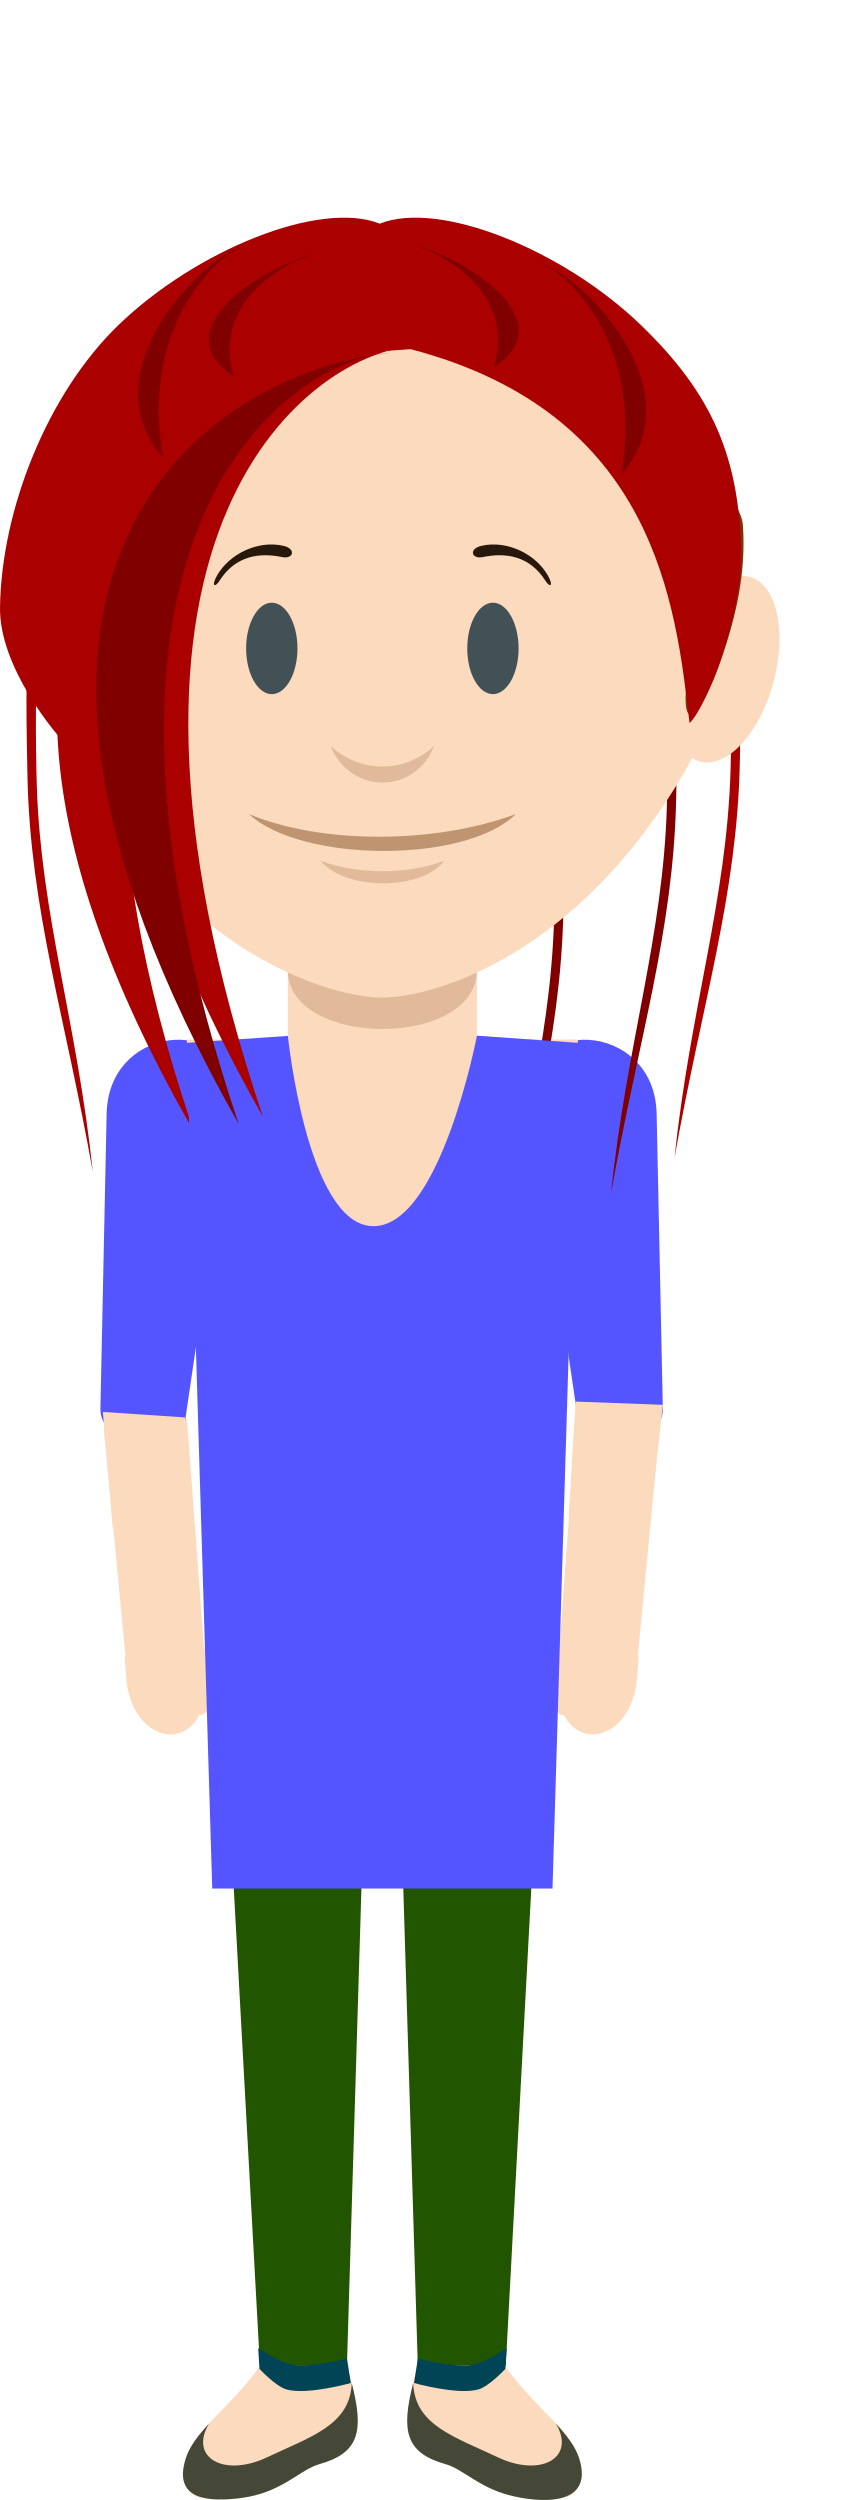
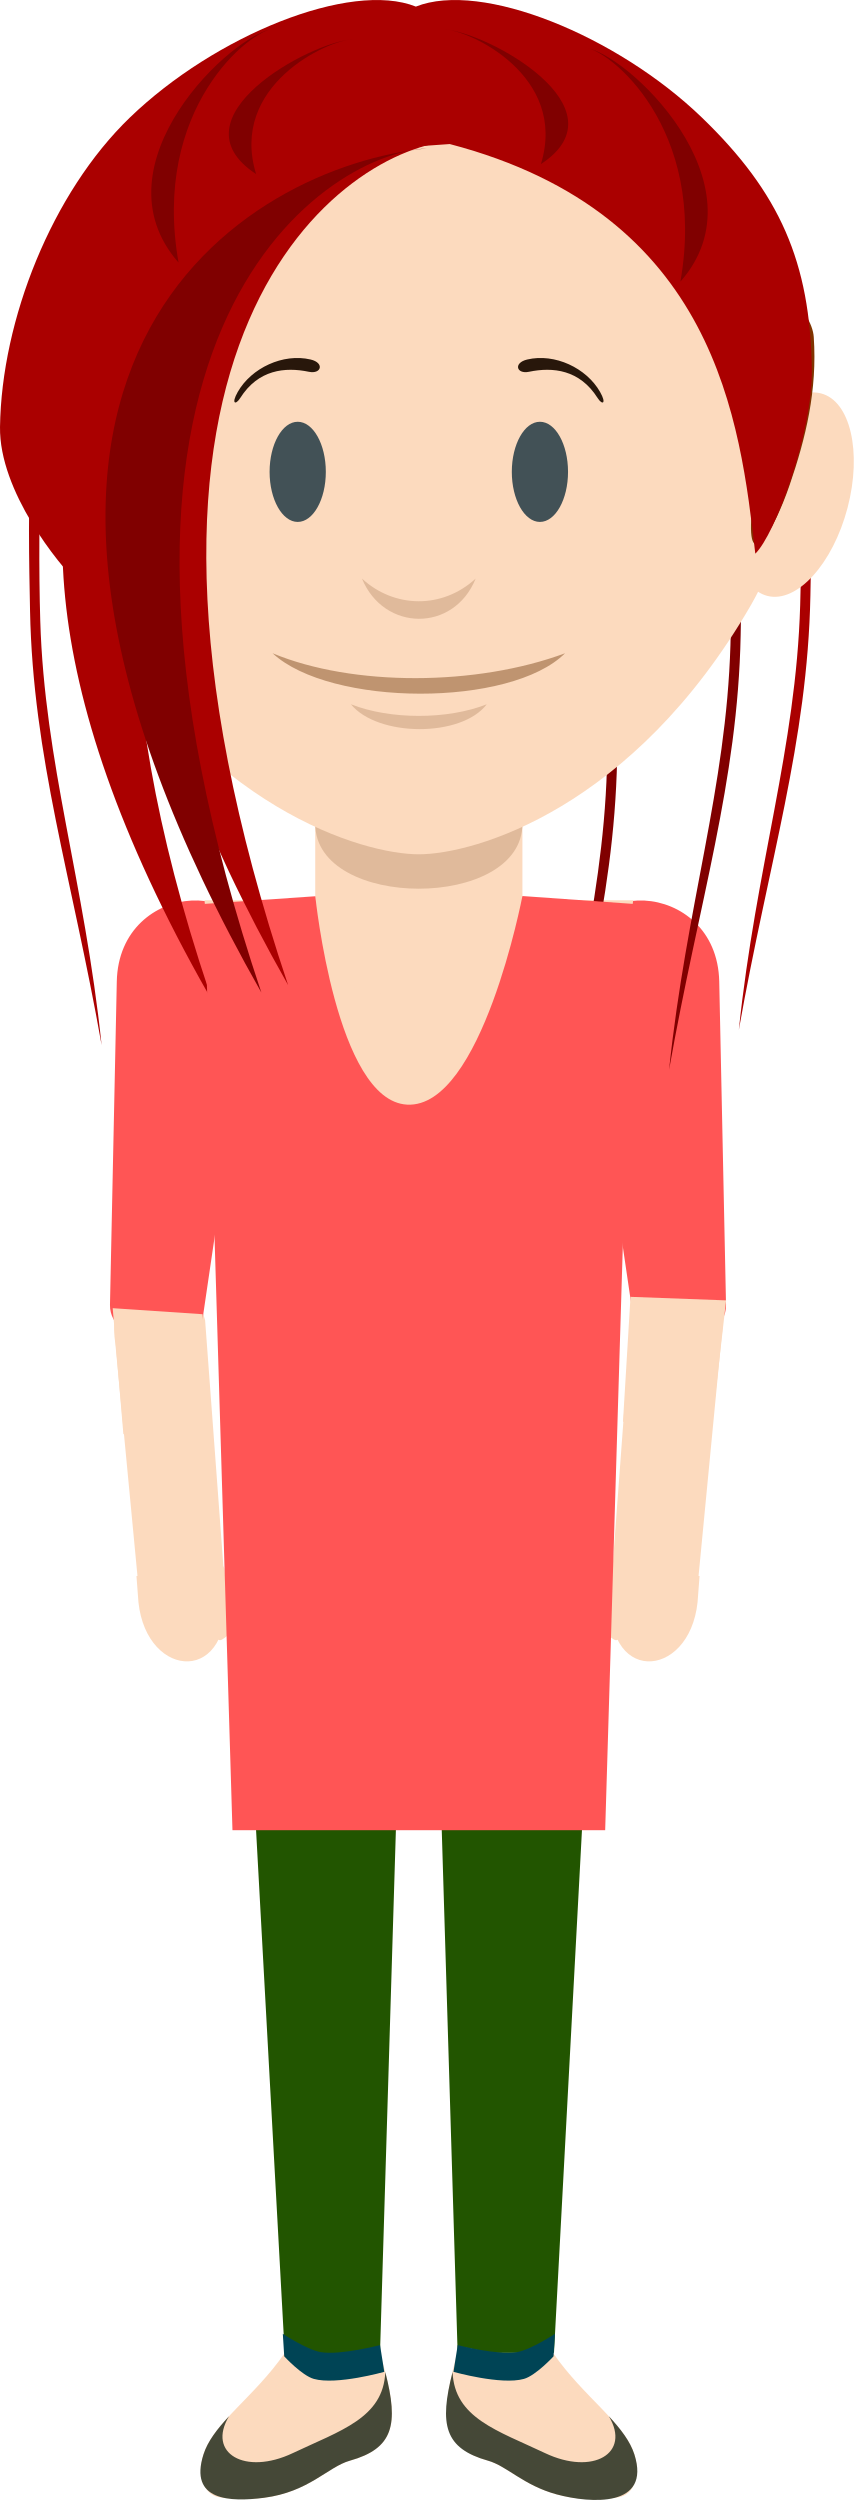
- <svg xmlns="http://www.w3.org/2000/svg" width="33.4mm" height="97.939mm" viewBox="0 0 118.346 347.029" id="svg12295" version="1.1">
+ <svg xmlns="http://www.w3.org/2000/svg" width="14.006mm" height="41.01mm" viewBox="0 0 49.629 145.312" id="svg12295" version="1.1">
  <defs id="defs12297" />
-   <g id="layer1" transform="translate(-346.9119,-186.9342)">
-     <g id="g176" transform="matrix(1.25,0,0,-1.25,375.2688,416.2795)">
-       <path d="m 0,0 -1.891,25.454 c -1.634,6.744 -10.373,5.938 -9.096,-2.424 L -8.677,-1.223 0,0 Z" style="fill:#fcdabe;fill-opacity:1;fill-rule:evenodd;stroke:none" id="path178" />
-     </g>
-     <g id="g180" transform="matrix(1.25,0,0,-1.25,424.5011,416.2795)">
-       <path d="m 0,0 1.891,25.454 c 1.636,6.744 10.463,6.593 9.185,-1.768 L 8.677,-1.223 0,0 Z" style="fill:#fcdabe;fill-opacity:1;fill-rule:evenodd;stroke:none" id="path182" />
-     </g>
-     <g id="g188" transform="matrix(1.25,0,0,-1.25,379.0688,340.1866)" style="fill:#37abc8;fill-opacity:1">
-       <path d="m 0,0 -5.284,-35.936 c -0.644,-4.383 -9.376,-1.982 -9.292,2.069 l 0.691,32.788 C -13.664,9.472 1.457,9.906 0,0" style="fill:#5555ff;fill-opacity:1;fill-rule:evenodd;stroke:none" id="path190" />
-     </g>
-     <g id="g192" transform="matrix(1.25,0,0,-1.25,420.7009,340.1866)" style="fill:#5555ff;fill-opacity:1">
-       <path d="m 0,0 5.284,-35.936 c 0.644,-4.383 9.376,-1.982 9.292,2.07 L 13.887,-1.079 C 13.665,9.471 -1.457,9.906 0,0" style="fill:#5555ff;fill-opacity:1;fill-rule:evenodd;stroke:none" id="path194" />
-     </g>
-     <g id="g196" transform="matrix(1.25,0,0,-1.25,427.1538,331.2376)">
-       <path d="m 0,0 -8.326,-62.257 -13.705,0 -14.2,0 L -43.465,0 0,0 Z" style="fill:#fcdabe;fill-opacity:1;fill-rule:evenodd;stroke:none" id="path198" />
-     </g>
-     <g id="g200" transform="matrix(1.25,0,0,-1.25,382.9921,515.3445)">
-       <path d="m 0,0 c -3.09,-4.474 -7.206,-7.048 -8.235,-10.275 -0.581,-1.826 -0.148,-4.133 1.706,-4.363 7.978,-0.987 10.297,2.933 13.139,3.729 C 11.522,-9.531 11.647,-6.706 9.661,0 7.673,6.706 2.487,4.185 0,0" style="fill:#fcdabe;fill-opacity:1;fill-rule:evenodd;stroke:none" id="path202" />
-     </g>
-     <g id="g204" transform="matrix(1.25,0,0,-1.25,377.1701,409.0594)" style="fill:#fcdabe;fill-opacity:1">
-       <path d="M 0,0 36.508,0 31.958,-84.992 22.19,-85.028 l -1.965,64.67 c -0.155,5.128 -3.786,5.158 -3.942,0 l -1.964,-64.67 -9.661,0 z" style="fill:#225500;fill-opacity:1;fill-rule:evenodd;stroke:none" id="path206" />
-     </g>
-     <g id="g208" transform="matrix(1.25,0,0,-1.25,425.4203,415.3234)">
-       <path d="m 0,0 0,0 c -0.352,0.237 -0.793,-0.239 -0.825,-0.656 l -0.46,-6.162 c -0.032,-0.417 0.369,-0.624 0.721,-0.861 l 0,-10e-4 c 0.353,-0.237 0.793,0.239 0.825,0.657 l 0.46,6.161 C 0.753,-0.445 0.424,-0.056 0,0" style="fill:#fcdabe;fill-opacity:1;fill-rule:evenodd;stroke:none" id="path210" />
-     </g>
-     <g id="g212" transform="matrix(1.25,0,0,-1.25,424.3691,418.6169)">
-       <path d="M 0,0 0.202,2.65 8.956,1.39 8.755,-1.26 C 7.907,-9.239 -0.993,-9.688 0,0" style="fill:#fcdabe;fill-opacity:1;fill-rule:evenodd;stroke:none" id="path214" />
-     </g>
-     <g id="g216" transform="matrix(1.25,0,0,-1.25,399.9867,289.0621)">
-       <path d="m 0,0 0,0 c 5.778,0 10.504,-4.726 10.504,-10.503 l 0,-22.805 c 0,-5.777 -4.726,-10.503 -10.504,-10.503 -5.776,0 -10.502,4.726 -10.502,10.503 l 0,22.805 C -10.502,-4.726 -5.776,0 0,0" style="fill:#fcdabe;fill-opacity:1;fill-rule:evenodd;stroke:none" id="path218" />
-     </g>
-     <g id="g220" transform="matrix(1.25,0,0,-1.25,413.1162,321.5481)">
-       <path d="M 0,0 0,0 C 0,-8.77 -21.005,-8.77 -21.005,0 -21.005,8.769 0,8.769 0,0" style="fill:#e0ba9b;fill-opacity:1;fill-rule:evenodd;stroke:none" id="path222" />
-     </g>
-     <path d="m 436.402,262.653 c 5.111,1.572 4.602,23.264 4.371,35.029 -0.364,18.592 -5.283,33.654 -9.071,55.043 2.179,-20.802 7.244,-35.699 7.777,-53.817 0.357,-12.123 0.056,-35.765 -3.078,-36.256 z" style="fill:#800000;fill-opacity:1;fill-rule:evenodd;stroke:none" id="path322-5-3-5" />
-     <path d="m 420.745,278.31 c 5.111,1.572 4.602,23.264 4.371,35.029 -0.364,18.592 -5.283,33.654 -9.071,55.043 2.179,-20.802 7.244,-35.699 7.777,-53.817 0.357,-12.123 0.056,-35.765 -3.078,-36.256 z" style="fill:#800000;fill-opacity:1;fill-rule:evenodd;stroke:none" id="path322-5-3-6" />
-     <g id="g224" transform="matrix(1.25,0,0,-1.25,399.9867,221.035)">
-       <path d="M 0,0 C -45.955,0 -42.435,-43.08 -33.667,-58.237 -21.701,-78.922 -5.608,-83.499 0,-83.499 c 5.61,0 21.703,4.577 33.669,25.262 C 42.437,-43.08 45.956,0 0,0" style="fill:#fcdabe;fill-opacity:1;fill-rule:evenodd;stroke:none" id="path226" />
-     </g>
-     <g id="g228" transform="matrix(1.25,0,0,-1.25,374.3496,415.3244)">
-       <path d="m 0,0 0.002,0.001 c 0.351,0.238 0.791,-0.239 0.823,-0.656 l 0.46,-6.162 C 1.317,-7.234 0.916,-7.441 0.564,-7.678 l 0,-0.001 c -0.353,-0.237 -0.793,0.239 -0.825,0.657 l -0.46,6.161 C -0.752,-0.444 -0.424,-0.056 0,0" style="fill:#fcdabe;fill-opacity:1;fill-rule:evenodd;stroke:none" id="path230" />
-     </g>
-     <g id="g232" transform="matrix(1.25,0,0,-1.25,375.4008,418.6169)">
-       <path d="M 0,0 -0.2,2.65 -8.956,1.39 -8.755,-1.26 C -7.907,-9.239 0.993,-9.689 0,0" style="fill:#fcdabe;fill-opacity:1;fill-rule:evenodd;stroke:none" id="path234" />
-     </g>
-     <g id="g236" transform="matrix(1.25,0,0,-1.25,437.9078,339.8041)">
-       <path d="m -11.112,-5.051 -4.593,-10.245 -0.373,3.274 3.995,-43.382 -36.508,0 0.396,41.111 0.022,3.607 -0.34,12.285 c 17.853,-5.433 15.206,-7.278 39.482,3.726" style="fill:#fcdabe;fill-opacity:1;fill-rule:evenodd;stroke:none" id="path238" />
-     </g>
+   <g id="layer1" transform="translate(-346.9119,-388.6506)">
    <g id="g240" transform="matrix(1.25,0,0,-1.25,376.3716,394.7848)" style="fill:#e3687f;fill-opacity:1" />
-     <g id="g244" transform="matrix(1.25,0,0,-1.25,417.0081,515.3445)">
-       <path d="m 0,0 c 3.092,-4.474 7.208,-7.048 8.237,-10.275 0.581,-1.826 0.148,-4.133 -1.706,-4.363 -7.979,-0.987 -10.298,2.933 -13.139,3.729 -4.912,1.378 -4.894,4.882 -2.908,11.588 C -2.278,-0.83 -3.664,-0.458 0,0" style="fill:#fcdabe;fill-opacity:1;fill-rule:evenodd;stroke:none" id="path246" />
-     </g>
-     <path d="m 445.241,257.602 c 5.111,1.572 4.602,23.264 4.371,35.029 -0.364,18.592 -5.283,33.654 -9.071,55.043 2.179,-20.802 7.244,-35.699 7.777,-53.817 0.357,-12.123 0.056,-35.765 -3.078,-36.256 z" style="fill:#aa0000;fill-opacity:1;fill-rule:evenodd;stroke:none" id="path322-5-3" />
-     <g id="g252" transform="matrix(1.25,0,0,-1.25,450.9255,266.9925)">
-       <path d="M 0,0 C -2.988,0.742 -6.619,-3.255 -8.109,-8.928 -9.6,-14.6 -8.385,-19.8 -5.395,-20.542 c 2.988,-0.743 6.619,3.255 8.109,8.928 C 4.205,-5.942 2.99,-0.742 0,0" style="fill:#fcdabe;fill-opacity:1;fill-rule:evenodd;stroke:none" id="path254" />
-     </g>
-     <g id="g256" transform="matrix(1.25,0,0,-1.25,415.3351,283.2893)">
-       <path d="m 0,0 c 1.569,0 2.85,2.28 2.85,5.077 0,2.797 -1.281,5.078 -2.85,5.078 -1.569,0 -2.85,-2.281 -2.85,-5.078 C -2.85,2.28 -1.569,0 0,0" style="fill:#425156;fill-opacity:1;fill-rule:evenodd;stroke:none" id="path258" />
-     </g>
-     <g id="g260" transform="matrix(1.25,0,0,-1.25,384.6406,283.2893)">
-       <path d="m 0,0 c 1.569,0 2.85,2.28 2.85,5.077 0,2.797 -1.281,5.078 -2.85,5.078 -1.569,0 -2.851,-2.281 -2.851,-5.078 C -2.851,2.28 -1.569,0 0,0" style="fill:#425156;fill-opacity:1;fill-rule:evenodd;stroke:none" id="path262" />
-     </g>
-     <g id="g264" transform="matrix(1.25,0,0,-1.25,418.5222,299.9304)">
-       <path d="M 0,0 C -5.526,-5.502 -23.795,-5.431 -29.655,0 -21.523,-3.389 -8.977,-3.339 0,0" style="fill:#bf9470;fill-opacity:1;fill-rule:evenodd;stroke:none" id="path266" />
-     </g>
-     <g id="g268" transform="matrix(1.25,0,0,-1.25,407.1934,290.4669)">
-       <path d="M 0,0 C -2.212,-5.484 -9.317,-5.388 -11.529,0 -8.29,-2.995 -3.414,-3.135 0,0" style="fill:#e0ba9b;fill-opacity:1;fill-rule:evenodd;stroke:none" id="path270" />
-     </g>
-     <g id="g272" transform="matrix(1.25,0,0,-1.25,365.4386,256.0965)" style="fill:#803300;fill-opacity:1">
-       <path d="m 0,0 c -6.959,-6.098 -6.52,-14.909 -6.048,-21.018 0.474,-6.109 -2.215,-1.798 -3.861,2.992 -1.645,4.79 -2.819,9.617 -2.448,15.023 C -11.989,2.403 3.319,11.057 0,0" style="fill:#803300;fill-opacity:1;fill-rule:evenodd;stroke:none" id="path274" />
-     </g>
-     <g id="g276" transform="matrix(1.25,0,0,-1.25,434.5886,256.0965)" style="fill:#803300;fill-opacity:1">
-       <path d="m 0,0 c 6.959,-6.098 6.522,-14.909 6.048,-21.018 -0.472,-6.109 2.217,-1.798 3.861,2.992 1.647,4.79 2.819,9.617 2.45,15.023 C 11.991,2.403 -3.318,11.057 0,0" style="fill:#803300;fill-opacity:1;fill-rule:evenodd;stroke:none" id="path278" />
-     </g>
-     <g id="g280" transform="matrix(1.25,0,0,-1.25,375.9377,523.3486)" style="fill:#004455">
-       <path d="m 0,0 c -1.201,-1.3 -2.163,-2.529 -2.591,-3.872 -1.503,-4.717 2.698,-4.841 6.13,-4.398 4.576,0.59 6.485,3.14 8.715,3.764 4.412,1.239 4.962,3.644 3.587,8.982 C 15.652,-0.181 11.296,-1.447 6.46,-3.741 1.623,-6.036 -2.276,-3.764 0,0" style="fill:#454837;fill-opacity:1;fill-rule:evenodd;stroke:none" id="path282" />
-     </g>
-     <g id="g284" transform="matrix(1.25,0,0,-1.25,424.0672,523.3486)" style="fill:#004455">
-       <path d="m 0,0 c 1.201,-1.3 2.163,-2.529 2.591,-3.872 1.72,-5.4 -4.411,-4.992 -7.877,-4.053 -3.36,0.911 -5.044,2.881 -6.966,3.419 -4.412,1.239 -4.964,3.644 -3.589,8.982 0.189,-4.657 4.545,-5.923 9.381,-8.217 C -1.623,-6.036 2.276,-3.764 0,0" style="fill:#454837;fill-opacity:1;fill-rule:evenodd;stroke:none" id="path286" />
-     </g>
-     <g id="g288" transform="matrix(1.25,0,0,-1.25,408.5981,306.3945)">
-       <path d="M 0,0 C -2.566,-3.388 -11.055,-3.335 -13.776,0 -9.806,-1.571 -3.969,-1.577 0,0" style="fill:#e0ba9b;fill-opacity:1;fill-rule:evenodd;stroke:none" id="path290" />
-     </g>
-     <g id="g292" transform="matrix(1.25,0,0,-1.25,413.729,262.7049)" style="fill:#28170b;fill-opacity:1">
-       <path d="m 0,0 c 2.795,0.658 6.007,-0.865 7.383,-3.288 0.691,-1.214 0.22,-1.36 -0.249,-0.617 -1.82,2.886 -4.548,3.162 -6.959,2.66 C -1.1,-1.51 -1.43,-0.336 0,0" style="fill:#28170b;fill-opacity:1;fill-rule:evenodd;stroke:none" id="path294" />
-     </g>
-     <g id="g296" transform="matrix(1.25,0,0,-1.25,386.2736,262.7049)" style="fill:#28170b;fill-opacity:1">
-       <path d="m 0,0 c -2.795,0.658 -6.007,-0.865 -7.385,-3.288 -0.689,-1.214 -0.218,-1.36 0.251,-0.617 1.82,2.886 4.548,3.162 6.957,2.66 C 1.1,-1.51 1.43,-0.336 0,0" style="fill:#28170b;fill-opacity:1;fill-rule:evenodd;stroke:none" id="path298" />
-     </g>
-     <g id="g300" transform="matrix(1.25,0,0,-1.25,373.8621,397.3268)" style="fill:#fcdabe;fill-opacity:1">
-       <path d="M -0.202,-0.354 -1.024,10.906 l -9.111,0.612 1.084,-12.772 8.847,0.345 z" style="fill:#fcdabe;fill-opacity:1;fill-rule:evenodd;stroke:none" id="path302" />
-     </g>
-     <g id="g304" transform="matrix(1.25,0,0,-1.25,425.8609,397.3268)" style="fill:#fcdabe;fill-opacity:1">
-       <path d="M 0,0 0.762,12.668 10.455,12.31 8.976,-0.699 Z" style="fill:#fcdabe;fill-opacity:1;fill-rule:evenodd;stroke:none" id="path306" />
-     </g>
-     <g id="g312" transform="matrix(1.32964,0,0,-1.523803,399.6148,238.9351)" style="fill:#aa0000;fill-opacity:1">
-       <path d="m 3.229,2.32 c 25.475,-5.826 27.669,-23.098 29.122,-34.068 1.879,1.579 5.474,10.002 5.386,15.346 C 37.591,-7.499 34.689,-1.73 27.259,4.524 19.164,11.34 6.252,15.928 0,13.751 -6.252,15.928 -19.164,11.34 -27.259,4.524 c -7.43,-6.254 -12.231,-16.829 -12.377,-25.732 -0.088,-5.344 5.596,-11.447 7.475,-13.026 1.453,10.97 7.258,30.562 32.731,36.388" style="fill:#aa0000;fill-opacity:1;fill-rule:evenodd;stroke:none" id="path314" />
-     </g>
-     <g id="g316" transform="matrix(1.25,0,0,-1.25,373.4325,342.8416)" style="fill:#aa0000;fill-opacity:1">
-       <path d="m 0,0 c -22.253,66.233 10.575,84.984 21.308,85.508 -17.892,-1.717 -57.722,-21.754 -21.451,-85.651" style="fill:#aa0000;fill-opacity:1;fill-rule:evenodd;stroke:none" id="path318" />
-     </g>
-     <path style="fill:#004455;fill-opacity:1;fill-rule:evenodd;stroke:none;stroke-width:1px;stroke-linecap:butt;stroke-linejoin:miter;stroke-opacity:1" d="m 395.611,517.724 c 0,0 -6.051,1.707 -8.929,0.893 -1.512,-0.428 -3.75,-2.857 -3.75,-2.857 l -0.179,-2.857 c 0,0 3.062,2.028 4.821,2.321 2.483,0.414 7.5,-0.893 7.5,-0.893 z" id="path13145" />
-     <path style="fill:#004455;fill-opacity:1;fill-rule:evenodd;stroke:none;stroke-width:1px;stroke-linecap:butt;stroke-linejoin:miter;stroke-opacity:1" d="m 404.38,517.724 c 0,0 6.051,1.707 8.929,0.893 1.512,-0.428 3.75,-2.857 3.75,-2.857 l 0.179,-2.857 c 0,0 -3.062,2.028 -4.821,2.321 -2.483,0.414 -7.5,-0.893 -7.5,-0.893 z" id="path13145-3" />
-     <g id="g320-7" transform="matrix(-0.6579789,0,0,-1.25,356.329,344.5039)" style="fill:#aa0000;fill-opacity:1">
-       <path d="M 1.883,67.986 C 9.651,66.729 8.876,49.375 8.526,39.963 7.972,25.09 0.496,13.04 -5.26,-4.071 -1.948,12.57 5.75,24.488 6.56,38.982 c 0.542,9.699 0.085,28.612 -4.677,29.004 z" style="fill:#aa0000;fill-opacity:1;fill-rule:evenodd;stroke:none" id="path322-5" />
-     </g>
-     <g id="g308" transform="matrix(1.25,0,0,-2.309075,372.8218,331.6952)" style="fill:#37abc8;fill-opacity:1">
-       <path d="m 0,0 1.666,-29.819 1.174,-21.019 37.786,0 1.127,20.209 L 43.465,0 32.235,0.432 c 0,0 -4.117,-11.658 -11.683,-11.449 C 13.366,-10.819 11.239,0.42 11.239,0.42 Z" style="fill:#5555ff;fill-opacity:1;fill-rule:evenodd;stroke:none" id="path310" />
-     </g>
-     <path d="m 404.389,235.009 c -22.365,2.146 -66.35,27.014 -20.966,106.974 -27.772,-82.702 7.548,-106.319 20.966,-106.974 z" style="fill:#aa0000;fill-opacity:1;fill-rule:evenodd;stroke:none" id="path322-6" />
-     <g id="g320" transform="matrix(-1.25,0,0,-1.25,379.9905,342.8416)" style="fill:#800000;fill-opacity:1">
-       <path d="M -16.808,85.508 C 1.084,83.791 36.272,63.897 -0.036,-0.071 22.182,66.09 -6.074,84.984 -16.808,85.508 Z" style="fill:#800000;fill-opacity:1;fill-rule:evenodd;stroke:none" id="path322" />
-     </g>
-     <g id="g320-9-88" transform="matrix(-0.299805,0,0,-0.299805,369.9906,254.5661)" style="fill:#800000">
-       <path d="M -39.442,112.907 C -21.55,111.19 37.812,55.149 1.504,13.815 13,78.785 -28.708,112.383 -39.442,112.907 Z" style="fill:#800000;fill-opacity:1;fill-rule:evenodd;stroke:none" id="path322-4-5" />
-     </g>
-     <g id="g320-9-88-0" transform="matrix(0.299805,0,0,-0.299805,432.6851,256.9843)" style="fill:#800000">
-       <path d="M -39.442,112.907 C -21.55,111.19 37.812,55.149 1.504,13.815 13,78.785 -28.708,112.383 -39.442,112.907 Z" style="fill:#800000;fill-opacity:1;fill-rule:evenodd;stroke:none" id="path322-4-5-9" />
-     </g>
-     <g id="g320-9-88-6" transform="matrix(-0.299805,0,0,-0.172379,379.8194,241.5869)" style="fill:#800000">
-       <path d="M -39.442,112.907 C -21.55,111.19 37.812,55.149 1.504,13.815 13,78.785 -28.708,112.383 -39.442,112.907 Z" style="fill:#800000;fill-opacity:1;fill-rule:evenodd;stroke:none" id="path322-4-5-3" />
-     </g>
-     <g id="g320-9-88-6-8" transform="matrix(0.299805,0,0,-0.172379,415.0075,240.3242)" style="fill:#800000">
-       <path d="M -39.442,112.907 C -21.55,111.19 37.812,55.149 1.504,13.815 13,78.785 -28.708,112.383 -39.442,112.907 Z" style="fill:#800000;fill-opacity:1;fill-rule:evenodd;stroke:none" id="path322-4-5-3-5" />
+     <g id="g4821">
+       <g transform="matrix(0.5733355,0,0,-0.5733355,359.9183,479.9853)" id="g176" style="stroke-width:2.18">
+         <path id="path178" style="fill:#fcdabe;fill-opacity:1;fill-rule:evenodd;stroke:none;stroke-width:2.18" d="m 0,0 -1.891,25.454 c -1.634,6.744 -10.373,5.938 -9.096,-2.424 l 2.31,-24.253 z" />
+       </g>
+       <g transform="matrix(0.5733355,0,0,-0.5733355,382.4996,479.9853)" id="g180" style="stroke-width:2.18">
+         <path id="path182" style="fill:#fcdabe;fill-opacity:1;fill-rule:evenodd;stroke:none;stroke-width:2.18" d="m 0,0 1.891,25.454 c 1.636,6.744 10.463,6.593 9.185,-1.768 L 8.677,-1.223 Z" />
+       </g>
+       <g style="fill:#ff5555;fill-opacity:1;stroke-width:2.18" transform="matrix(0.5733355,0,0,-0.5733355,361.6613,445.084)" id="g188">
+         <path id="path190" style="fill:#ff5555;fill-opacity:1;fill-rule:evenodd;stroke:none;stroke-width:2.18" d="m 0,0 -5.284,-35.936 c -0.644,-4.383 -9.376,-1.982 -9.292,2.069 l 0.691,32.788 C -13.664,9.472 1.457,9.906 0,0" />
+       </g>
+       <g style="fill:#ff5555;fill-opacity:1;stroke-width:2.18" transform="matrix(0.5733355,0,0,-0.5733355,380.7565,445.084)" id="g192">
+         <path id="path194" style="fill:#ff5555;fill-opacity:1;fill-rule:evenodd;stroke:none;stroke-width:2.18" d="m 0,0 5.284,-35.936 c 0.644,-4.383 9.376,-1.982 9.292,2.07 L 13.887,-1.079 C 13.665,9.471 -1.457,9.906 0,0" />
+       </g>
+       <g transform="matrix(0.5733355,0,0,-0.5733355,383.7163,440.9793)" id="g196" style="stroke-width:2.18">
+         <path id="path198" style="fill:#fcdabe;fill-opacity:1;fill-rule:evenodd;stroke:none;stroke-width:2.18" d="m 0,0 -8.326,-62.257 h -13.705 -14.2 L -43.465,0 Z" />
+       </g>
+       <g transform="matrix(0.5733355,0,0,-0.5733355,363.4608,525.4233)" id="g200" style="stroke-width:2.18">
+         <path id="path202" style="fill:#fcdabe;fill-opacity:1;fill-rule:evenodd;stroke:none;stroke-width:2.18" d="m 0,0 c -3.09,-4.474 -7.206,-7.048 -8.235,-10.275 -0.581,-1.826 -0.148,-4.133 1.706,-4.363 7.978,-0.987 10.297,2.933 13.139,3.729 C 11.522,-9.531 11.647,-6.706 9.661,0 7.673,6.706 2.487,4.185 0,0" />
+       </g>
+       <g style="fill:#fcdabe;fill-opacity:1;stroke-width:2.18" transform="matrix(0.5733355,0,0,-0.5733355,360.7903,476.6737)" id="g204">
+         <path id="path206" style="fill:#225500;fill-opacity:1;fill-rule:evenodd;stroke:none;stroke-width:2.18" d="M 0,0 H 36.508 L 31.958,-84.992 22.19,-85.028 l -1.965,64.67 c -0.155,5.128 -3.786,5.158 -3.942,0 l -1.964,-64.67 H 4.658 Z" />
+       </g>
+       <g transform="matrix(0.5733355,0,0,-0.5733355,382.9212,479.5468)" id="g208" style="stroke-width:2.18">
+         <path id="path210" style="fill:#fcdabe;fill-opacity:1;fill-rule:evenodd;stroke:none;stroke-width:2.18" d="m 0,0 v 0 c -0.352,0.237 -0.793,-0.239 -0.825,-0.656 l -0.46,-6.162 c -0.032,-0.417 0.369,-0.624 0.721,-0.861 V -7.68 c 0.353,-0.237 0.793,0.239 0.825,0.657 l 0.46,6.161 C 0.753,-0.445 0.424,-0.056 0,0" />
+       </g>
+       <g transform="matrix(0.5733355,0,0,-0.5733355,382.4391,481.0574)" id="g212" style="stroke-width:2.18">
+         <path id="path214" style="fill:#fcdabe;fill-opacity:1;fill-rule:evenodd;stroke:none;stroke-width:2.18" d="M 0,0 0.202,2.65 8.956,1.39 8.755,-1.26 C 7.907,-9.239 -0.993,-9.688 0,0" />
+       </g>
+       <g transform="matrix(0.5733355,0,0,-0.5733355,371.2556,421.6348)" id="g216" style="stroke-width:2.18">
+         <path id="path218" style="fill:#fcdabe;fill-opacity:1;fill-rule:evenodd;stroke:none;stroke-width:2.18" d="m 0,0 v 0 c 5.778,0 10.504,-4.726 10.504,-10.503 v -22.805 c 0,-5.777 -4.726,-10.503 -10.504,-10.503 -5.776,0 -10.502,4.726 -10.502,10.503 v 22.805 C -10.502,-4.726 -5.776,0 0,0" />
+       </g>
+       <g transform="matrix(0.5733355,0,0,-0.5733355,377.2777,436.5351)" id="g220" style="stroke-width:2.18">
+         <path id="path222" style="fill:#e0ba9b;fill-opacity:1;fill-rule:evenodd;stroke:none;stroke-width:2.18" d="M 0,0 V 0 C 0,-8.77 -21.005,-8.77 -21.005,0 -21.005,8.769 0,8.769 0,0" />
+       </g>
+       <path id="path322-5-3-5" style="fill:#800000;fill-opacity:1;fill-rule:evenodd;stroke:none;stroke-width:1" d="m 387.958,409.522 c 2.344,0.721 2.111,10.671 2.005,16.067 -0.167,8.527 -2.423,15.436 -4.161,25.247 1,-9.541 3.323,-16.374 3.567,-24.684 0.164,-5.561 0.025,-16.404 -1.412,-16.629 z" />
+       <path id="path322-5-3-6" style="fill:#800000;fill-opacity:1;fill-rule:evenodd;stroke:none;stroke-width:1" d="m 380.777,416.703 c 2.344,0.721 2.111,10.671 2.005,16.067 -0.167,8.527 -2.423,15.436 -4.16,25.247 1,-9.541 3.323,-16.374 3.567,-24.684 0.164,-5.561 0.025,-16.404 -1.412,-16.629 z" />
+       <g transform="matrix(0.5733355,0,0,-0.5733355,371.2556,390.4329)" id="g224" style="stroke-width:2.18">
+         <path id="path226" style="fill:#fcdabe;fill-opacity:1;fill-rule:evenodd;stroke:none;stroke-width:2.18" d="M 0,0 C -45.955,0 -42.435,-43.08 -33.667,-58.237 -21.701,-78.922 -5.608,-83.499 0,-83.499 c 5.61,0 21.703,4.577 33.669,25.262 C 42.437,-43.08 45.956,0 0,0" />
+       </g>
+       <g transform="matrix(0.5733355,0,0,-0.5733355,359.4967,479.5473)" id="g228" style="stroke-width:2.18">
+         <path id="path230" style="fill:#fcdabe;fill-opacity:1;fill-rule:evenodd;stroke:none;stroke-width:2.18" d="m 0,0 0.002,0.001 c 0.351,0.238 0.791,-0.239 0.823,-0.656 l 0.46,-6.162 C 1.317,-7.234 0.916,-7.441 0.564,-7.678 v -0.001 c -0.353,-0.237 -0.793,0.239 -0.825,0.657 l -0.46,6.161 C -0.752,-0.444 -0.424,-0.056 0,0" />
+       </g>
+       <g transform="matrix(0.5733355,0,0,-0.5733355,359.9788,481.0574)" id="g232" style="stroke-width:2.18">
+         <path id="path234" style="fill:#fcdabe;fill-opacity:1;fill-rule:evenodd;stroke:none;stroke-width:2.18" d="M 0,0 -0.2,2.65 -8.956,1.39 -8.755,-1.26 C -7.907,-9.239 0.993,-9.689 0,0" />
+       </g>
+       <g transform="matrix(0.5733355,0,0,-0.5733355,388.6488,444.9085)" id="g236" style="stroke-width:2.18">
+         <path id="path238" style="fill:#fcdabe;fill-opacity:1;fill-rule:evenodd;stroke:none;stroke-width:2.18" d="M -11.112,-5.051 -15.704,-15.296 -16.077,-12.022 -12.082,-55.404 H -48.59 l 0.396,41.111 0.022,3.607 -0.34,12.285 c 17.853,-5.433 15.206,-7.278 39.482,3.726" />
+       </g>
+       <g transform="matrix(0.5733355,0,0,-0.5733355,379.0628,525.4233)" id="g244" style="stroke-width:2.18">
+         <path id="path246" style="fill:#fcdabe;fill-opacity:1;fill-rule:evenodd;stroke:none;stroke-width:2.18" d="m 0,0 c 3.092,-4.474 7.208,-7.048 8.237,-10.275 0.581,-1.826 0.148,-4.133 -1.706,-4.363 -7.979,-0.987 -10.298,2.933 -13.139,3.729 -4.912,1.378 -4.894,4.882 -2.908,11.588 C -2.278,-0.83 -3.664,-0.458 0,0" />
+       </g>
+       <path id="path322-5-3" style="fill:#aa0000;fill-opacity:1;fill-rule:evenodd;stroke:none;stroke-width:1" d="m 392.012,407.205 c 2.344,0.721 2.111,10.671 2.005,16.067 -0.167,8.527 -2.423,15.436 -4.161,25.247 1,-9.541 3.323,-16.374 3.567,-24.684 0.164,-5.561 0.025,-16.404 -1.412,-16.629 z" />
+       <g transform="matrix(0.5733355,0,0,-0.5733355,394.6197,411.5121)" id="g252" style="stroke-width:2.18">
+         <path id="path254" style="fill:#fcdabe;fill-opacity:1;fill-rule:evenodd;stroke:none;stroke-width:2.18" d="M 0,0 C -2.988,0.742 -6.619,-3.255 -8.109,-8.928 -9.6,-14.6 -8.385,-19.8 -5.395,-20.542 c 2.988,-0.743 6.619,3.255 8.109,8.928 C 4.205,-5.942 2.99,-0.742 0,0" />
+       </g>
+       <g transform="matrix(0.5733355,0,0,-0.5733355,378.2954,418.9869)" id="g256" style="stroke-width:2.18">
+         <path id="path258" style="fill:#425156;fill-opacity:1;fill-rule:evenodd;stroke:none;stroke-width:2.18" d="m 0,0 c 1.569,0 2.85,2.28 2.85,5.077 0,2.797 -1.281,5.078 -2.85,5.078 -1.569,0 -2.85,-2.281 -2.85,-5.078 C -2.85,2.28 -1.569,0 0,0" />
+       </g>
+       <g transform="matrix(0.5733355,0,0,-0.5733355,364.2169,418.9869)" id="g260" style="stroke-width:2.18">
+         <path id="path262" style="fill:#425156;fill-opacity:1;fill-rule:evenodd;stroke:none;stroke-width:2.18" d="m 0,0 c 1.569,0 2.85,2.28 2.85,5.077 0,2.797 -1.281,5.078 -2.85,5.078 -1.569,0 -2.851,-2.281 -2.851,-5.078 C -2.851,2.28 -1.569,0 0,0" />
+       </g>
+       <g transform="matrix(0.5733355,0,0,-0.5733355,379.7573,426.6197)" id="g264" style="stroke-width:2.18">
+         <path id="path266" style="fill:#bf9470;fill-opacity:1;fill-rule:evenodd;stroke:none;stroke-width:2.18" d="M 0,0 C -5.526,-5.502 -23.795,-5.431 -29.655,0 -21.523,-3.389 -8.977,-3.339 0,0" />
+       </g>
+       <g transform="matrix(0.5733355,0,0,-0.5733355,374.5611,422.2791)" id="g268" style="stroke-width:2.18">
+         <path id="path270" style="fill:#e0ba9b;fill-opacity:1;fill-rule:evenodd;stroke:none;stroke-width:2.18" d="M 0,0 C -2.212,-5.484 -9.317,-5.388 -11.529,0 -8.29,-2.995 -3.414,-3.135 0,0" />
+       </g>
+       <g style="fill:#803300;fill-opacity:1;stroke-width:2.18" transform="matrix(0.5733355,0,0,-0.5733355,355.4095,406.5145)" id="g272">
+         <path id="path274" style="fill:#803300;fill-opacity:1;fill-rule:evenodd;stroke:none;stroke-width:2.18" d="m 0,0 c -6.959,-6.098 -6.52,-14.909 -6.048,-21.018 0.474,-6.109 -2.215,-1.798 -3.861,2.992 -1.645,4.79 -2.819,9.617 -2.448,15.023 C -11.989,2.403 3.319,11.057 0,0" />
+       </g>
+       <g style="fill:#803300;fill-opacity:1;stroke-width:2.18" transform="matrix(0.5733355,0,0,-0.5733355,387.1264,406.5145)" id="g276">
+         <path id="path278" style="fill:#803300;fill-opacity:1;fill-rule:evenodd;stroke:none;stroke-width:2.18" d="m 0,0 c 6.959,-6.098 6.522,-14.909 6.048,-21.018 -0.472,-6.109 2.217,-1.798 3.861,2.992 1.647,4.79 2.819,9.617 2.45,15.023 C 11.991,2.403 -3.318,11.057 0,0" />
+       </g>
+       <g style="fill:#004455;stroke-width:2.18" transform="matrix(0.5733355,0,0,-0.5733355,360.2251,529.0946)" id="g280">
+         <path id="path282" style="fill:#454837;fill-opacity:1;fill-rule:evenodd;stroke:none;stroke-width:2.18" d="m 0,0 c -1.201,-1.3 -2.163,-2.529 -2.591,-3.872 -1.503,-4.717 2.698,-4.841 6.13,-4.398 4.576,0.59 6.485,3.14 8.715,3.764 4.412,1.239 4.962,3.644 3.587,8.982 C 15.652,-0.181 11.296,-1.447 6.46,-3.741 1.623,-6.036 -2.276,-3.764 0,0" />
+       </g>
+       <g style="fill:#004455;stroke-width:2.18" transform="matrix(0.5733355,0,0,-0.5733355,382.3006,529.0946)" id="g284">
+         <path id="path286" style="fill:#454837;fill-opacity:1;fill-rule:evenodd;stroke:none;stroke-width:2.18" d="m 0,0 c 1.201,-1.3 2.163,-2.529 2.591,-3.872 1.72,-5.4 -4.411,-4.992 -7.877,-4.053 -3.36,0.911 -5.044,2.881 -6.966,3.419 -4.412,1.239 -4.964,3.644 -3.589,8.982 0.189,-4.657 4.545,-5.923 9.381,-8.217 C -1.623,-6.036 2.276,-3.764 0,0" />
+       </g>
+       <g transform="matrix(0.5733355,0,0,-0.5733355,375.2054,429.5846)" id="g288" style="stroke-width:2.18">
+         <path id="path290" style="fill:#e0ba9b;fill-opacity:1;fill-rule:evenodd;stroke:none;stroke-width:2.18" d="M 0,0 C -2.566,-3.388 -11.055,-3.335 -13.776,0 -9.806,-1.571 -3.969,-1.577 0,0" />
+       </g>
+       <g style="fill:#28170b;fill-opacity:1;stroke-width:2.18" transform="matrix(0.5733355,0,0,-0.5733355,377.5588,409.5455)" id="g292">
+         <path id="path294" style="fill:#28170b;fill-opacity:1;fill-rule:evenodd;stroke:none;stroke-width:2.18" d="m 0,0 c 2.795,0.658 6.007,-0.865 7.383,-3.288 0.691,-1.214 0.22,-1.36 -0.249,-0.617 -1.82,2.886 -4.548,3.162 -6.959,2.66 C -1.1,-1.51 -1.43,-0.336 0,0" />
+       </g>
+       <g style="fill:#28170b;fill-opacity:1;stroke-width:2.18" transform="matrix(0.5733355,0,0,-0.5733355,364.9658,409.5455)" id="g296">
+         <path id="path298" style="fill:#28170b;fill-opacity:1;fill-rule:evenodd;stroke:none;stroke-width:2.18" d="m 0,0 c -2.795,0.658 -6.007,-0.865 -7.385,-3.288 -0.689,-1.214 -0.218,-1.36 0.251,-0.617 1.82,2.886 4.548,3.162 6.957,2.66 C 1.1,-1.51 1.43,-0.336 0,0" />
+       </g>
+       <g style="fill:#fcdabe;fill-opacity:1;stroke-width:2.18" transform="matrix(0.5733355,0,0,-0.5733355,359.2731,471.2923)" id="g300">
+         <path id="path302" style="fill:#fcdabe;fill-opacity:1;fill-rule:evenodd;stroke:none;stroke-width:2.18" d="M -0.202,-0.354 -1.024,10.906 l -9.111,0.612 1.084,-12.772 8.847,0.345 z" />
+       </g>
+       <g style="fill:#fcdabe;fill-opacity:1;stroke-width:2.18" transform="matrix(0.5733355,0,0,-0.5733355,383.1233,471.2923)" id="g304">
+         <path id="path306" style="fill:#fcdabe;fill-opacity:1;fill-rule:evenodd;stroke:none;stroke-width:2.18" d="M 0,0 0.762,12.668 10.455,12.31 8.976,-0.699 Z" />
+       </g>
+       <g style="fill:#aa0000;fill-opacity:1;stroke-width:2.18" transform="matrix(0.6098637,0,0,-0.6989204,371.085,398.6431)" id="g312">
+         <path id="path314" style="fill:#aa0000;fill-opacity:1;fill-rule:evenodd;stroke:none;stroke-width:2.18" d="m 3.229,2.32 c 25.475,-5.826 27.669,-23.098 29.122,-34.068 1.879,1.579 5.474,10.002 5.386,15.346 C 37.591,-7.499 34.689,-1.73 27.259,4.524 19.164,11.34 6.252,15.928 0,13.751 -6.252,15.928 -19.164,11.34 -27.259,4.524 c -7.43,-6.254 -12.231,-16.829 -12.377,-25.732 -0.088,-5.344 5.596,-11.447 7.475,-13.026 1.453,10.97 7.258,30.562 32.731,36.388" />
+       </g>
+       <g style="fill:#aa0000;fill-opacity:1;stroke-width:2.18" transform="matrix(0.5733355,0,0,-0.5733355,359.076,446.3017)" id="g316">
+         <path id="path318" style="fill:#aa0000;fill-opacity:1;fill-rule:evenodd;stroke:none;stroke-width:2.18" d="m 0,0 c -22.253,66.233 10.575,84.984 21.308,85.508 -17.892,-1.717 -57.722,-21.754 -21.451,-85.651" />
+       </g>
+       <path id="path13145" d="m 369.248,526.515 c 0,0 -2.775,0.783 -4.095,0.41 -0.694,-0.196 -1.72,-1.31 -1.72,-1.31 l -0.082,-1.31 c 0,0 1.404,0.93 2.211,1.065 1.139,0.19 3.44,-0.41 3.44,-0.41 z" style="fill:#004455;fill-opacity:1;fill-rule:evenodd;stroke:none;stroke-width:1px;stroke-linecap:butt;stroke-linejoin:miter;stroke-opacity:1" />
+       <path id="path13145-3" d="m 373.271,526.515 c 0,0 2.775,0.783 4.095,0.41 0.694,-0.196 1.72,-1.31 1.72,-1.31 l 0.082,-1.31 c 0,0 -1.404,0.93 -2.211,1.065 -1.139,0.19 -3.44,-0.41 -3.44,-0.41 z" style="fill:#004455;fill-opacity:1;fill-rule:evenodd;stroke:none;stroke-width:1px;stroke-linecap:butt;stroke-linejoin:miter;stroke-opacity:1" />
+       <g style="fill:#aa0000;fill-opacity:1;stroke-width:2.18" transform="matrix(-0.3017941,0,0,-0.5733355,351.2312,447.0641)" id="g320-7">
+         <path id="path322-5" style="fill:#aa0000;fill-opacity:1;fill-rule:evenodd;stroke:none;stroke-width:2.18" d="M 1.883,67.986 C 9.651,66.729 8.876,49.375 8.526,39.963 7.972,25.09 0.496,13.04 -5.26,-4.071 -1.948,12.57 5.75,24.488 6.56,38.982 c 0.542,9.699 0.085,28.612 -4.677,29.004 z" />
+       </g>
+       <g style="fill:#ff5555;fill-opacity:1;stroke-width:2.18" transform="matrix(0.5733355,0,0,-1.0591,358.796,441.1892)" id="g308">
+         <path id="path310" style="fill:#ff5555;fill-opacity:1;fill-rule:evenodd;stroke:none;stroke-width:2.18" d="M 0,0 1.666,-29.819 2.84,-50.838 H 40.626 L 41.753,-30.629 43.465,0 32.235,0.432 c 0,0 -4.117,-11.658 -11.683,-11.449 C 13.366,-10.819 11.239,0.42 11.239,0.42 Z" />
+       </g>
+       <path id="path322-6" style="fill:#aa0000;fill-opacity:1;fill-rule:evenodd;stroke:none;stroke-width:1" d="m 373.275,396.842 c -10.258,0.984 -30.433,12.39 -9.616,49.066 -12.738,-37.933 3.462,-48.765 9.616,-49.066 z" />
+       <g style="fill:#800000;fill-opacity:1;stroke-width:2.18" transform="matrix(-0.5733355,0,0,-0.5733355,362.084,446.3017)" id="g320">
+         <path id="path322" style="fill:#800000;fill-opacity:1;fill-rule:evenodd;stroke:none;stroke-width:2.18" d="M -16.808,85.508 C 1.084,83.791 36.272,63.897 -0.036,-0.071 22.182,66.09 -6.074,84.984 -16.808,85.508 Z" />
+       </g>
+       <g style="fill:#800000;stroke-width:2.18" transform="matrix(-0.1375111,0,0,-0.1375111,357.4974,405.8125)" id="g320-9-88">
+         <path id="path322-4-5" style="fill:#800000;fill-opacity:1;fill-rule:evenodd;stroke:none;stroke-width:2.18" d="M -39.442,112.907 C -21.55,111.19 37.812,55.149 1.504,13.815 13,78.785 -28.708,112.383 -39.442,112.907 Z" />
+       </g>
+       <g style="fill:#800000;stroke-width:2.18" transform="matrix(0.1375111,0,0,-0.1375111,386.2534,406.9217)" id="g320-9-88-0">
+         <path id="path322-4-5-9" style="fill:#800000;fill-opacity:1;fill-rule:evenodd;stroke:none;stroke-width:2.18" d="M -39.442,112.907 C -21.55,111.19 37.812,55.149 1.504,13.815 13,78.785 -28.708,112.383 -39.442,112.907 Z" />
+       </g>
+       <g style="fill:#800000;stroke-width:2.18" transform="matrix(-0.1375111,0,0,-0.07906481,362.0055,399.8594)" id="g320-9-88-6">
+         <path id="path322-4-5-3" style="fill:#800000;fill-opacity:1;fill-rule:evenodd;stroke:none;stroke-width:2.18" d="M -39.442,112.907 C -21.55,111.19 37.812,55.149 1.504,13.815 13,78.785 -28.708,112.383 -39.442,112.907 Z" />
+       </g>
+       <g style="fill:#800000;stroke-width:2.18" transform="matrix(0.1375111,0,0,-0.07906481,378.1452,399.2802)" id="g320-9-88-6-8">
+         <path id="path322-4-5-3-5" style="fill:#800000;fill-opacity:1;fill-rule:evenodd;stroke:none;stroke-width:2.18" d="M -39.442,112.907 C -21.55,111.19 37.812,55.149 1.504,13.815 13,78.785 -28.708,112.383 -39.442,112.907 Z" />
+       </g>
    </g>
  </g>
</svg>
